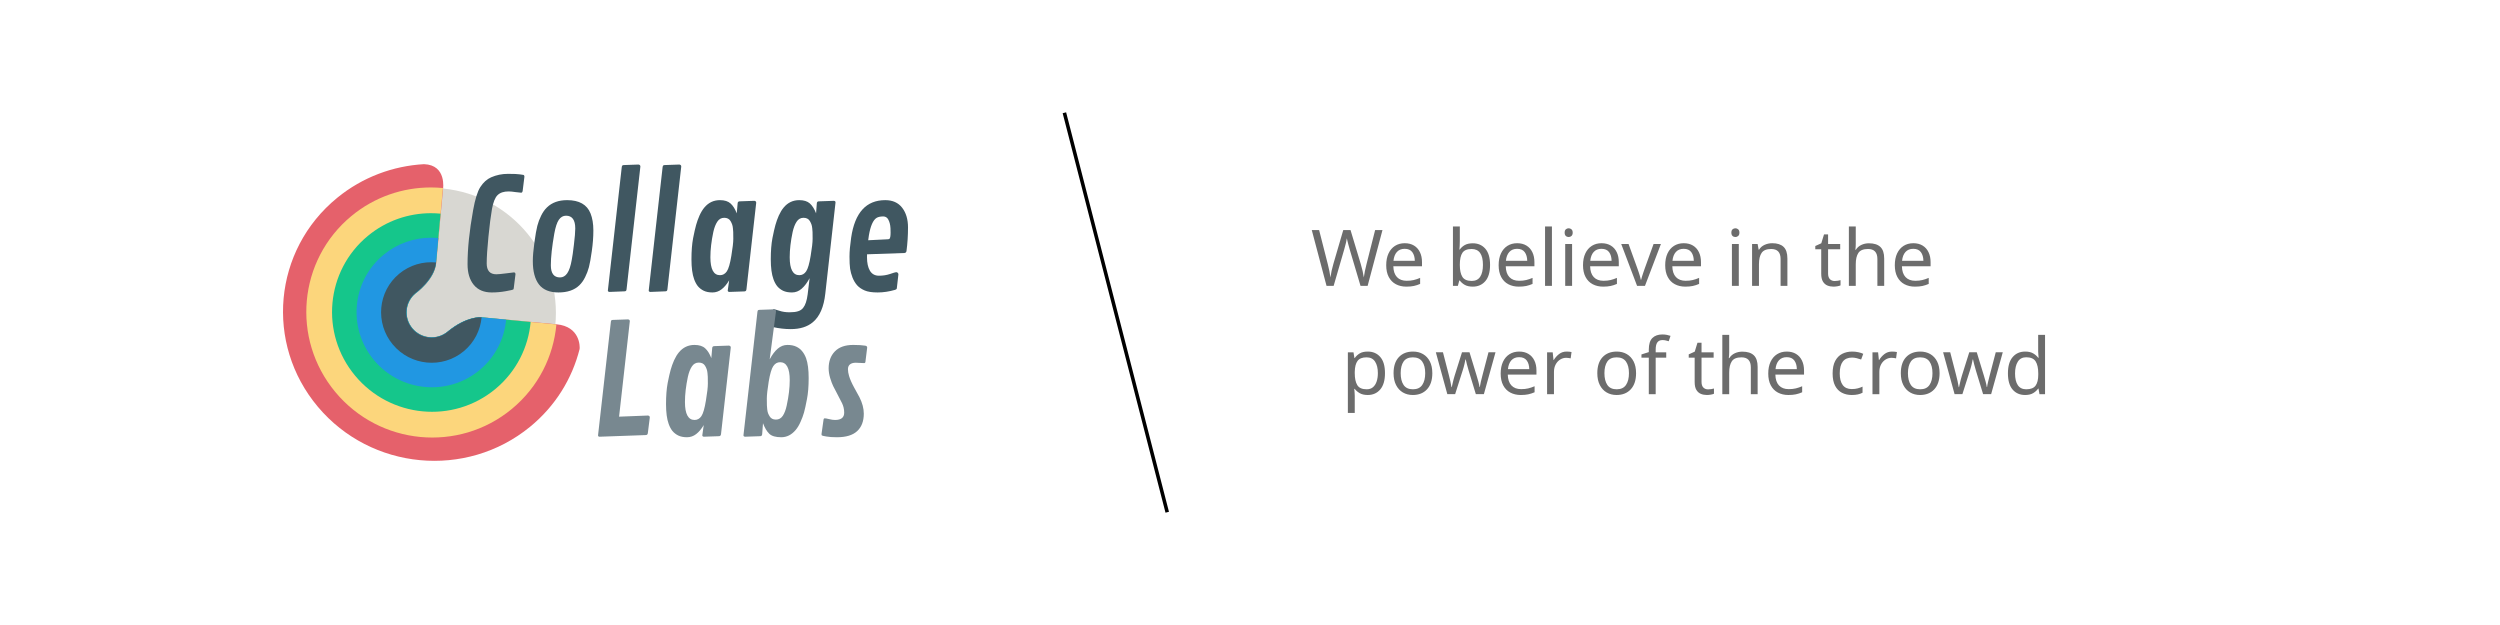
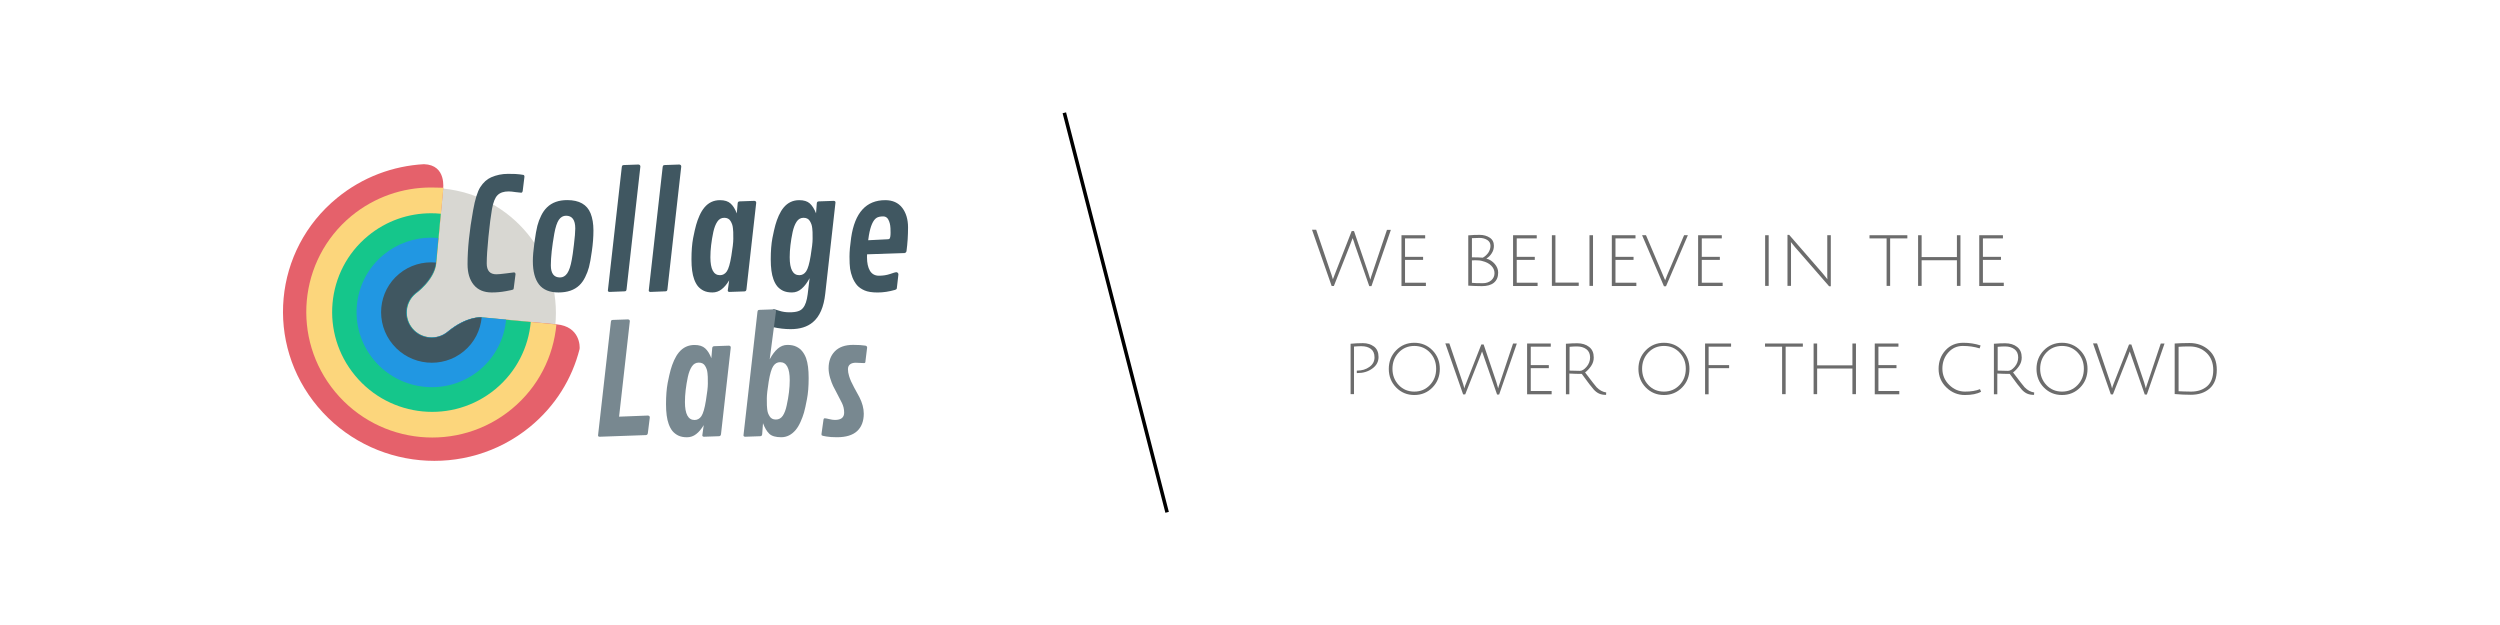
- <svg xmlns="http://www.w3.org/2000/svg" width="2048" height="512" id="svg2" version="1.1">
-   <defs id="defs4" />
-   <g transform="translate(0,-610.5197)" id="layer1" />
-   <g transform="matrix(1.1,0,0,0.44444,101.4198,239.352)" id="g2036">
-     <g transform="matrix(1.0526,0,0,1.2857,-1.347413,-14.32427)" style="opacity:0.4" id="g3712" />
+ <svg xmlns="http://www.w3.org/2000/svg" version="1.1" id="svg2" x="0px" y="0px" viewBox="0 0 2048 512" style="enable-background:new 0 0 2048 512;" xml:space="preserve">
+   <style type="text/css">
+ 	.st0{opacity:0.4;}
+ 	.st1{fill:#D8D7D2;}
+ 	.st2{fill:#E5616B;}
+ 	.st3{fill:#FCD67C;}
+ 	.st4{fill:#15C68B;}
+ 	.st5{fill:#2197E2;}
+ 	.st6{fill:#405761;}
+ 	.st7{fill:#788890;}
+ 	.st8{fill:none;stroke:#000000;stroke-width:2.929;}
+ 	.st9{enable-background:new    ;}
+ 	.st10{fill:#6C6C6C;}
+ </style>
+   <g id="layer1" transform="translate(0,-610.5197)">
+ </g>
+   <g id="g2036" transform="matrix(1.1,0,0,0.44444,101.4198,239.352)">
+     <g id="g3712" transform="matrix(1.0526,0,0,1.2857,-1.347413,-14.32427)" class="st0">
+ 	</g>
  </g>
-   <g id="g3541" transform="translate(103.9798,212.5669)" />
-   <g id="g3536" transform="translate(103.9798,212.5669)" />
-   <g transform="translate(-645.8873,-411.6996)" id="g4076">
-     <g id="g4038" transform="translate(-988.4454,730.0101)" />
+   <g id="g3541" transform="translate(103.9798,212.5669)">
+ </g>
+   <g id="g3536" transform="translate(103.9798,212.5669)">
+ </g>
+   <g id="g4076" transform="translate(-645.8873,-411.6996)">
+     <g id="g4038" transform="translate(-988.4454,730.0101)">
+ 	</g>
  </g>
-   <g aria-label="L" style="font-style:normal;font-variant:normal;font-weight:normal;font-stretch:normal;font-size:400px;line-height:1.25;font-family:Devonshire;-inkscape-font-specification:'Devonshire, Normal';font-variant-ligatures:normal;font-variant-caps:normal;font-variant-numeric:normal;font-feature-settings:normal;text-align:start;letter-spacing:0px;word-spacing:0px;writing-mode:lr-tb;text-anchor:start;fill:#2f4047;fill-opacity:1;stroke:none" id="text3839" transform="matrix(1.35669,-0.00504995,0.00550305,1.244987,1041.185,-229.0068)" />
-   <text xml:space="preserve" style="font-style:normal;font-weight:normal;font-size:40px;line-height:1.25;font-family:sans-serif;letter-spacing:0px;word-spacing:0px;fill:#000000;fill-opacity:1;stroke:none" x="-291.025" y="-827.339" id="text3843">
-     <tspan id="tspan3841" x="-291.025" y="-791.948" />
-   </text>
-   <rect style="fill:#d8d7d2;fill-opacity:1;stroke:none;stroke-width:1.766" id="rect4154" width="204.873" height="204.873" x="250.522" y="153.965" ry="102.437" />
-   <path style="fill:#e5616b;fill-opacity:1;fill-rule:nonzero;stroke:none;stroke-width:0.692" d="m 347.337,134.482 c -25.236,1.439 -50.214,10.499 -71.126,27.586 -52.319,42.75 -59.381,119.41 -15.772,171.224 43.609,51.814 121.376,59.162 173.695,16.413 20.923,-17.096 34.586,-39.623 40.688,-63.808 0.254,-1.813 0.509,-18.397 -18.848,-20.226 -22.294,-2.106 -39.508,-3.733 -61.41,-5.802 0,0 -11.91,-1.2 -27.781,11.768 -8.721,7.126 -21.68,5.901 -28.949,-2.735 -7.269,-8.637 -6.092,-21.412 2.629,-28.538 0,0 15.618,-11.05 16.878,-24.722 1.871,-20.305 3.865,-41.976 5.576,-60.536 0,0 3.29,-19.97 -15.579,-20.623 z" id="path4871" />
-   <path style="fill:#fcd67c;fill-opacity:1;fill-rule:nonzero;stroke:none;stroke-width:0.695" d="m 353.014,153.563 c -23.005,-0.003 -46.111,7.674 -65.162,23.425 -43.546,36.003 -49.423,100.564 -13.127,144.202 36.296,43.637 101.022,49.826 144.568,13.823 21.773,-18.001 34.128,-43.143 36.505,-69.239 l -20.445,-1.955 -20.445,-1.954 -20.444,-1.955 c 0,0 -11.895,-1.213 -27.746,11.893 -8.71,7.202 -21.654,5.964 -28.914,-2.764 -7.26,-8.728 -6.085,-21.639 2.626,-28.841 0,0 15.599,-11.168 16.857,-24.985 l 1.401,-15.386 c 0.148,-1.622 0.3,-3.298 0.455,-5.005 0.456,-5.017 0.939,-10.317 1.4,-15.378 l 0.457,-5.016 1.163,-12.775 c 0.212,-2.33 0.385,-4.233 0.506,-5.556 l 0.188,-2.062 c -3.27,-0.312 -6.554,-0.47 -9.841,-0.47 z" id="path3061-5-2" />
-   <path style="fill:#15c68b;fill-opacity:1;fill-rule:nonzero;stroke:none;stroke-width:0.69" d="m 353.085,174.653 c -18.269,-0.003 -36.617,6.093 -51.746,18.602 -34.58,28.59 -39.248,79.861 -10.425,114.514 28.823,34.652 80.224,39.567 114.804,10.977 17.291,-14.296 27.104,-34.26 28.989,-54.984 l -20.295,-1.94 -20.293,-1.94 c 0,0 -11.808,-1.204 -27.543,11.806 -8.646,7.149 -21.495,5.92 -28.701,-2.744 -7.207,-8.664 -6.04,-21.48 2.606,-28.629 0,0 15.484,-11.086 16.733,-24.801 l 1.39,-15.273 c 0.147,-1.61 0.298,-3.274 0.453,-4.968 0.452,-4.98 0.932,-10.24 1.389,-15.264 l 0.454,-4.979 c -2.597,-0.248 -5.206,-0.373 -7.815,-0.374 z" id="path3063-5-9" />
-   <path style="fill:#2197e2;fill-opacity:1;fill-rule:nonzero;stroke:none;stroke-width:0.693" d="m 353.153,194.739 c -13.758,-0.003 -27.576,4.588 -38.97,14.008 -26.042,21.531 -29.557,60.143 -7.851,86.239 21.706,26.097 60.416,29.797 86.458,8.266 13.021,-10.766 20.411,-25.8 21.831,-41.407 l -20.376,-1.948 c 0,0 -11.857,-1.209 -27.657,11.854 -8.682,7.178 -21.583,5.945 -28.819,-2.755 -7.236,-8.7 -6.065,-21.568 2.617,-28.746 0,0 15.549,-11.132 16.803,-24.904 l 1.396,-15.336 c 0.147,-1.617 0.299,-3.287 0.454,-4.989 -1.956,-0.187 -3.92,-0.281 -5.886,-0.282 z" id="path3065-2-4" />
-   <path id="path3067-3" style="fill:#405761;fill-opacity:1;fill-rule:nonzero;stroke:none;stroke-width:0.699" d="m 321.752,282.204 c 14.59,17.541 40.606,20.028 58.11,5.556 8.751,-7.235 13.72,-17.342 14.674,-27.831 0,0 -11.954,-1.219 -27.883,11.951 -8.753,7.237 -21.759,5.993 -29.055,-2.778 -7.296,-8.771 -6.115,-21.745 2.638,-28.981 0,0 15.675,-11.222 16.939,-25.107 -10.515,-1.006 -21.396,1.992 -30.148,9.228 -17.504,14.472 -19.866,40.422 -5.277,57.963" />
-   <g aria-label="Collage" style="font-style:normal;font-weight:normal;font-size:40px;line-height:1.25;font-family:sans-serif;letter-spacing:0px;word-spacing:0px;fill:#405761;fill-opacity:1;stroke:none" id="text829" transform="matrix(0.2700398,0,0,0.2700398,211.3219,117.7396)">
-     <path d="m 775.947,438.432 q -0.456,2.734 -1.595,3.874 -1.139,1.139 -22.331,5.013 -21.191,3.874 -42.839,3.874 -35.547,0 -54.46,-23.014 -18.913,-23.014 -18.913,-62.663 0,-70.41 16.862,-163.607 8.887,-50.13 21.875,-70.41 13.672,-21.191 32.812,-29.622 23.926,-10.482 51.042,-10.482 27.344,0 36.458,1.595 9.342,1.367 10.482,1.595 2.962,0.911 2.962,5.697 l -5.241,42.383 q -0.911,5.924 -4.557,5.924 -3.646,0 -16.862,-1.823 -13.216,-2.051 -21.419,-2.051 -21.875,0 -33.268,11.165 -11.393,10.938 -17.09,42.383 -5.469,31.217 -10.71,84.082 -5.241,52.637 -5.241,80.664 0,33.04 29.167,33.04 8.431,0 29.395,-2.734 20.964,-2.962 23.926,-2.962 4.785,0 4.785,5.697 z" style="font-style:normal;font-variant:normal;font-weight:normal;font-stretch:normal;font-size:466.667px;font-family:'Contrail One';-inkscape-font-specification:'Contrail One, Normal';font-variant-ligatures:normal;font-variant-caps:normal;font-variant-numeric:normal;font-feature-settings:normal;text-align:start;letter-spacing:0px;writing-mode:lr-tb;text-anchor:start;fill:#405761;fill-opacity:1" id="path842" />
-     <path d="m 911.754,451.192 q -40.332,0 -59.245,-24.154 -18.685,-24.382 -18.685,-70.866 0,-21.647 4.785,-56.51 4.785,-34.863 8.887,-50.586 4.102,-15.951 11.621,-30.99 7.52,-15.267 17.773,-25.065 22.559,-21.875 61.068,-21.875 54.688,0 70.866,40.104 8.659,21.419 8.659,51.953 0,30.306 -4.785,62.891 -4.557,32.585 -8.659,48.307 -4.102,15.495 -11.621,30.534 -7.292,14.811 -17.546,24.609 -22.559,21.647 -63.118,21.647 z m 40.332,-99.805 q 2.507,-12.077 6.38,-45.117 4.102,-33.268 4.102,-49.219 0,-38.737 -28.027,-38.737 -13.216,0 -21.875,12.533 -8.431,12.533 -13.672,41.699 -10.482,59.245 -10.482,96.159 0,36.914 27.799,36.914 13.216,0 21.875,-12.533 8.887,-12.76 13.9,-41.699 z" style="font-style:normal;font-variant:normal;font-weight:normal;font-stretch:normal;font-size:466.667px;font-family:'Contrail One';-inkscape-font-specification:'Contrail One, Normal';font-variant-ligatures:normal;font-variant-caps:normal;font-variant-numeric:normal;font-feature-settings:normal;text-align:start;letter-spacing:0px;writing-mode:lr-tb;text-anchor:start;fill:#405761;fill-opacity:1" id="path844" />
-     <path d="m 1160.127,69.291 -41.927,372.331 q -0.456,3.19 -1.595,4.557 -1.139,1.367 -4.329,1.595 l -45.801,1.823 q -5.013,-0.456 -5.013,-4.329 l 42.155,-374.381 q 0.456,-3.19 1.595,-4.557 1.139,-1.367 4.329,-1.595 l 44.661,-1.595 q 5.924,0.684 5.924,6.152 z" style="font-style:normal;font-variant:normal;font-weight:normal;font-stretch:normal;font-size:466.667px;font-family:'Contrail One';-inkscape-font-specification:'Contrail One, Normal';font-variant-ligatures:normal;font-variant-caps:normal;font-variant-numeric:normal;font-feature-settings:normal;text-align:start;letter-spacing:0px;writing-mode:lr-tb;text-anchor:start;fill:#405761;fill-opacity:1" id="path846" />
-     <path d="M 1284.085,69.291 1242.158,441.622 q -0.456,3.19 -1.595,4.557 -1.139,1.367 -4.329,1.595 l -45.801,1.823 q -5.013,-0.456 -5.013,-4.329 l 42.155,-374.381 q 0.456,-3.19 1.595,-4.557 1.139,-1.367 4.329,-1.595 l 44.661,-1.595 q 5.925,0.684 5.925,6.152 z" style="font-style:normal;font-variant:normal;font-weight:normal;font-stretch:normal;font-size:466.667px;font-family:'Contrail One';-inkscape-font-specification:'Contrail One, Normal';font-variant-ligatures:normal;font-variant-caps:normal;font-variant-numeric:normal;font-feature-settings:normal;text-align:start;letter-spacing:0px;writing-mode:lr-tb;text-anchor:start;fill:#405761;fill-opacity:1" id="path848" />
-     <path d="m 1511.494,179.122 -29.622,262.728 q -0.684,5.924 -5.925,6.152 l -46.029,1.595 q -4.785,-0.456 -4.785,-4.329 l 4.329,-30.99 q -10.482,17.773 -23.014,27.344 -12.305,9.57 -27.799,9.57 -15.495,0 -26.432,-5.241 -10.938,-5.469 -18.001,-14.128 -6.836,-8.887 -11.165,-21.191 -7.975,-21.875 -7.975,-59.701 0,-38.053 5.013,-64.486 5.241,-26.432 9.115,-40.104 3.874,-13.9 10.254,-28.483 6.608,-14.583 14.811,-24.382 18.685,-22.331 47.168,-22.331 21.191,0 32.357,10.254 11.165,10.026 18.685,29.85 l 2.734,-30.99 q 0.456,-5.013 5.697,-5.469 l 44.661,-1.595 q 5.925,0.456 5.925,5.924 z m -138.997,165.202 q 0,54.46 29.167,54.46 12.76,0 20.736,-11.621 7.975,-11.849 13.672,-47.168 5.925,-35.319 5.925,-51.497 0,-16.178 -0.228,-20.508 -0.228,-4.329 -0.911,-11.393 -0.684,-7.292 -2.506,-12.077 -1.823,-5.013 -4.785,-10.026 -5.925,-9.798 -19.141,-9.798 -13.216,0 -20.963,11.849 -7.747,11.621 -12.077,31.217 -8.887,41.927 -8.887,76.562 z" style="font-style:normal;font-variant:normal;font-weight:normal;font-stretch:normal;font-size:466.667px;font-family:'Contrail One';-inkscape-font-specification:'Contrail One, Normal';font-variant-ligatures:normal;font-variant-caps:normal;font-variant-numeric:normal;font-feature-settings:normal;text-align:start;letter-spacing:0px;writing-mode:lr-tb;text-anchor:start;fill:#405761;fill-opacity:1" id="path850" />
-     <path d="m 1667.581,456.889 5.925,-48.991 q -11.393,20.964 -24.381,32.129 -12.761,11.165 -29.167,11.165 -16.178,0 -27.116,-5.241 -10.938,-5.469 -18.001,-14.128 -6.836,-8.887 -11.165,-21.191 -7.975,-21.875 -7.975,-59.701 0,-38.053 5.013,-64.486 5.241,-26.432 9.115,-40.104 3.874,-13.9 10.254,-28.483 6.608,-14.583 14.811,-24.382 18.685,-22.331 47.168,-22.331 20.963,0 32.129,10.026 11.165,10.026 18.913,29.85 l 2.279,-30.534 q 0.456,-5.469 5.925,-5.697 l 46.029,-1.595 q 4.785,0.684 4.785,4.785 l -30.99,276.4 q -6.608,61.296 -38.053,87.272 -24.837,20.736 -66.764,20.736 -26.66,0 -54.004,-6.152 -3.874,-0.684 -5.241,-2.051 -1.367,-1.139 -1.367,-4.557 l 4.557,-41.243 q 0.684,-6.152 5.013,-6.152 2.962,0 16.634,4.557 13.672,4.557 30.534,4.557 16.862,0 26.204,-3.19 9.57,-2.962 15.267,-10.254 10.026,-12.305 13.672,-41.016 z m -54.46,-112.565 q 0,54.46 29.167,54.46 12.76,0 20.736,-11.621 7.975,-11.849 13.672,-47.168 5.925,-35.319 5.925,-51.497 0,-16.178 -0.228,-20.508 -0.228,-4.329 -0.911,-11.393 -0.684,-7.292 -2.506,-12.077 -1.823,-5.013 -4.785,-10.026 -5.925,-9.798 -19.141,-9.798 -13.216,0 -20.963,11.849 -7.747,11.621 -12.077,31.217 -8.887,41.927 -8.887,76.562 z" style="font-style:normal;font-variant:normal;font-weight:normal;font-stretch:normal;font-size:466.667px;font-family:'Contrail One';-inkscape-font-specification:'Contrail One, Normal';font-variant-ligatures:normal;font-variant-caps:normal;font-variant-numeric:normal;font-feature-settings:normal;text-align:start;letter-spacing:0px;writing-mode:lr-tb;text-anchor:start;fill:#405761;fill-opacity:1" id="path852" />
-     <path d="m 1803.616,406.075 q -5.241,-13.672 -7.292,-26.888 -1.823,-13.444 -1.823,-36.686 0,-23.242 5.013,-57.422 16.634,-113.932 103.451,-113.932 33.496,0 51.27,23.014 17.773,23.014 17.773,59.701 0,36.686 -4.557,71.322 -0.684,6.152 -7.064,6.38 l -112.565,3.874 q -0.228,3.418 -0.228,9.115 0,25.749 8.887,40.788 9.115,15.039 27.344,15.039 18.229,0 33.724,-5.241 15.723,-5.469 18.457,-5.469 2.734,0 4.785,1.823 2.051,1.823 2.051,5.013 l -4.557,40.104 q -0.228,3.418 -1.367,4.557 -0.911,0.911 -3.874,2.051 -27.572,7.975 -53.092,7.975 -25.521,0 -39.648,-6.152 -14.128,-6.152 -22.786,-15.723 -8.431,-9.798 -13.9,-23.242 z m 49.675,-127.832 -2.051,14.583 59.473,-2.962 q 3.874,-0.228 5.013,-1.367 3.418,-3.418 3.418,-18.685 0,-15.495 -1.139,-21.647 -0.911,-6.38 -3.418,-12.988 -5.241,-14.583 -18.001,-14.583 -12.533,0 -19.824,4.329 -16.178,10.026 -23.47,53.32 z" style="font-style:normal;font-variant:normal;font-weight:normal;font-stretch:normal;font-size:466.667px;font-family:'Contrail One';-inkscape-font-specification:'Contrail One, Normal';font-variant-ligatures:normal;font-variant-caps:normal;font-variant-numeric:normal;font-feature-settings:normal;text-align:start;letter-spacing:0px;writing-mode:lr-tb;text-anchor:start;fill:#405761;fill-opacity:1" id="path854" />
+   <g id="text3839" transform="matrix(1.35669,-0.00504995,0.00550305,1.244987,1041.185,-229.0068)">
+ </g>
+   <path id="rect4154" class="st1" d="M353,154L353,154c56.6,0,102.4,45.9,102.4,102.4v0c0,56.6-45.9,102.4-102.4,102.4l0,0  c-56.6,0-102.4-45.9-102.4-102.4v0C250.5,199.8,296.4,154,353,154z" />
+   <path id="path4871" class="st2" d="M347.3,134.5  c-25.2,1.4-50.2,10.5-71.1,27.6c-52.3,42.7-59.4,119.4-15.8,171.2s121.4,59.2,173.7,16.4c20.9-17.1,34.6-39.6,40.7-63.8  c0.3-1.8,0.5-18.4-18.8-20.2c-22.3-2.1-39.5-3.7-61.4-5.8c0,0-11.9-1.2-27.8,11.8c-8.7,7.1-21.7,5.9-28.9-2.7  c-7.3-8.6-6.1-21.4,2.6-28.5c0,0,15.6-11.1,16.9-24.7c1.9-20.3,3.9-42,5.6-60.5C362.9,155.1,366.2,135.1,347.3,134.5L347.3,134.5z" />
+   <path id="path3061-5-2" class="st3" d="M353,153.6c-23,0-46.1,7.7-65.2,23.4  c-43.5,36-49.4,100.6-13.1,144.2s101,49.8,144.6,13.8c21.8-18,34.1-43.1,36.5-69.2l-20.4-2l-20.4-2l-20.4-2c0,0-11.9-1.2-27.7,11.9  c-8.7,7.2-21.7,6-28.9-2.8c-7.3-8.7-6.1-21.6,2.6-28.8c0,0,15.6-11.2,16.9-25l1.4-15.4c0.1-1.6,0.3-3.3,0.5-5  c0.5-5,0.9-10.3,1.4-15.4l0.5-5l1.2-12.8c0.2-2.3,0.4-4.2,0.5-5.6l0.2-2.1C359.6,153.7,356.3,153.6,353,153.6L353,153.6z" />
+   <path id="path3063-5-9" class="st4" d="M353.1,174.7c-18.3,0-36.6,6.1-51.7,18.6  c-34.6,28.6-39.2,79.9-10.4,114.5c28.8,34.7,80.2,39.6,114.8,11c17.3-14.3,27.1-34.3,29-55l-20.3-1.9l-20.3-1.9  c0,0-11.8-1.2-27.5,11.8c-8.6,7.1-21.5,5.9-28.7-2.7c-7.2-8.7-6-21.5,2.6-28.6c0,0,15.5-11.1,16.7-24.8l1.4-15.3  c0.1-1.6,0.3-3.3,0.5-5c0.5-5,0.9-10.2,1.4-15.3l0.5-5C358.3,174.8,355.7,174.7,353.1,174.7L353.1,174.7z" />
+   <path id="path3065-2-4" class="st5" d="M353.2,194.7c-13.8,0-27.6,4.6-39,14  c-26,21.5-29.6,60.1-7.9,86.2s60.4,29.8,86.5,8.3c13-10.8,20.4-25.8,21.8-41.4l-20.4-1.9c0,0-11.9-1.2-27.7,11.9  c-8.7,7.2-21.6,5.9-28.8-2.8s-6.1-21.6,2.6-28.7c0,0,15.5-11.1,16.8-24.9l1.4-15.3c0.1-1.6,0.3-3.3,0.5-5  C357.1,194.8,355.1,194.7,353.2,194.7z" />
+   <path id="path3067-3" class="st6" d="M321.8,282.2c14.6,17.5,40.6,20,58.1,5.6  c8.8-7.2,13.7-17.3,14.7-27.8c0,0-12-1.2-27.9,12c-8.8,7.2-21.8,6-29.1-2.8s-6.1-21.7,2.6-29c0,0,15.7-11.2,16.9-25.1  c-10.5-1-21.4,2-30.1,9.2C309.5,238.7,307.2,264.7,321.8,282.2" />
+   <g id="text829" transform="matrix(0.2700398,0,0,0.2700398,211.3219,117.7396)">
+     <path id="path842" class="st6" d="M775.9,438.4c-0.3,1.8-0.8,3.1-1.6,3.9   c-0.8,0.8-8.2,2.4-22.3,5c-14.1,2.6-28.4,3.9-42.8,3.9c-23.7,0-41.9-7.7-54.5-23s-18.9-36.2-18.9-62.7c0-46.9,5.6-101.5,16.9-163.6   c5.9-33.4,13.2-56.9,21.9-70.4c9.1-14.1,20.1-24,32.8-29.6c16-7,33-10.5,51-10.5c18.2,0,30.4,0.5,36.5,1.6   c6.2,0.9,9.7,1.4,10.5,1.6c2,0.6,3,2.5,3,5.7l-5.2,42.4c-0.6,3.9-2.1,5.9-4.6,5.9s-8.1-0.6-16.9-1.8c-8.8-1.4-16-2.1-21.4-2.1   c-14.6,0-25.7,3.7-33.3,11.2c-7.6,7.3-13.3,21.4-17.1,42.4c-3.6,20.8-7.2,48.8-10.7,84.1c-3.5,35.1-5.2,62-5.2,80.7   c0,22,9.7,33,29.2,33c5.6,0,15.4-0.9,29.4-2.7c14-2,22-3,23.9-3c3.2,0,4.8,1.9,4.8,5.7L775.9,438.4z" />
+     <path id="path844" class="st6" d="M911.8,451.2c-26.9,0-46.6-8.1-59.2-24.2   c-12.5-16.3-18.7-39.9-18.7-70.9c0-14.4,1.6-33.3,4.8-56.5c3.2-23.2,6.2-40.1,8.9-50.6c2.7-10.6,6.6-21,11.6-31   c5-10.2,10.9-18.5,17.8-25.1c15-14.6,35.4-21.9,61.1-21.9c36.5,0,60.1,13.4,70.9,40.1c5.8,14.3,8.7,31.6,8.7,52   c0,20.2-1.6,41.2-4.8,62.9c-3,21.7-5.9,37.8-8.7,48.3c-2.7,10.3-6.6,20.5-11.6,30.5c-4.9,9.9-10.7,18.1-17.5,24.6   C959.8,444,938.8,451.2,911.8,451.2z M952.1,351.4c1.7-8.1,3.8-23.1,6.4-45.1c2.7-22.2,4.1-38.6,4.1-49.2c0-25.8-9.3-38.7-28-38.7   c-8.8,0-16.1,4.2-21.9,12.5c-5.6,8.4-10.2,22.3-13.7,41.7c-7,39.5-10.5,71.5-10.5,96.2c0,24.6,9.3,36.9,27.8,36.9   c8.8,0,16.1-4.2,21.9-12.5C944.1,384.6,948.7,370.7,952.1,351.4z" />
+     <path id="path846" class="st6" d="M1160.1,69.3l-41.9,372.3c-0.3,2.1-0.8,3.6-1.6,4.6   s-2.2,1.4-4.3,1.6l-45.8,1.8c-3.3-0.3-5-1.7-5-4.3l42.2-374.4c0.3-2.1,0.8-3.6,1.6-4.6c0.8-0.9,2.2-1.4,4.3-1.6l44.7-1.6   C1158.2,63.6,1160.1,65.6,1160.1,69.3L1160.1,69.3z" />
+     <path id="path848" class="st6" d="M1284.1,69.3l-41.9,372.3c-0.3,2.1-0.8,3.6-1.6,4.6   s-2.2,1.4-4.3,1.6l-45.8,1.8c-3.3-0.3-5-1.7-5-4.3l42.2-374.4c0.3-2.1,0.8-3.6,1.6-4.6c0.8-0.9,2.2-1.4,4.3-1.6l44.7-1.6   C1282.1,63.6,1284.1,65.6,1284.1,69.3L1284.1,69.3z" />
+     <path id="path850" class="st6" d="M1511.5,179.1l-29.6,262.7c-0.5,3.9-2.4,6-5.9,6.2l-46,1.6   c-3.2-0.3-4.8-1.7-4.8-4.3l4.3-31c-7,11.8-14.7,21-23,27.3c-8.2,6.4-17.5,9.6-27.8,9.6s-19.1-1.7-26.4-5.2   c-7.3-3.6-13.3-8.4-18-14.1c-4.6-5.9-8.3-13-11.2-21.2c-5.3-14.6-8-34.5-8-59.7c0-25.4,1.7-46.9,5-64.5c3.5-17.6,6.5-31,9.1-40.1   c2.6-9.3,6-18.8,10.3-28.5c4.4-9.7,9.3-17.8,14.8-24.4c12.5-14.9,28.2-22.3,47.2-22.3c14.1,0,24.9,3.4,32.4,10.3   c7.4,6.7,13.7,16.6,18.7,29.9l2.7-31c0.3-3.3,2.2-5.2,5.7-5.5l44.7-1.6C1509.5,173.5,1511.5,175.5,1511.5,179.1L1511.5,179.1z    M1372.5,344.3c0,36.3,9.7,54.5,29.2,54.5c8.5,0,15.4-3.9,20.7-11.6c5.3-7.9,9.9-23.6,13.7-47.2c3.9-23.5,5.9-40.7,5.9-51.5   c0-10.8-0.1-17.6-0.2-20.5c-0.2-2.9-0.5-6.7-0.9-11.4c-0.5-4.9-1.3-8.9-2.5-12.1c-1.2-3.3-2.8-6.7-4.8-10   c-3.9-6.5-10.3-9.8-19.1-9.8c-8.8,0-15.8,3.9-21,11.8c-5.2,7.7-9.2,18.2-12.1,31.2C1375.5,295.7,1372.5,321.2,1372.5,344.3z" />
+     <path id="path852" class="st6" d="M1667.6,456.9l5.9-49c-7.6,14-15.7,24.7-24.4,32.1   c-8.5,7.4-18.2,11.2-29.2,11.2c-10.8,0-19.8-1.7-27.1-5.2c-7.3-3.6-13.3-8.4-18-14.1c-4.6-5.9-8.3-13-11.2-21.2   c-5.3-14.6-8-34.5-8-59.7c0-25.4,1.7-46.9,5-64.5c3.5-17.6,6.5-31,9.1-40.1c2.6-9.3,6-18.8,10.3-28.5c4.4-9.7,9.3-17.8,14.8-24.4   c12.5-14.9,28.2-22.3,47.2-22.3c14,0,24.7,3.3,32.1,10s13.7,16.6,18.9,29.9l2.3-30.5c0.3-3.6,2.3-5.5,5.9-5.7l46-1.6   c3.2,0.5,4.8,2.1,4.8,4.8l-31,276.4c-4.4,40.9-17.1,70-38.1,87.3c-16.6,13.8-38.8,20.7-66.8,20.7c-17.8,0-35.8-2.1-54-6.2   c-2.6-0.5-4.3-1.1-5.2-2.1c-0.9-0.8-1.4-2.3-1.4-4.6l4.6-41.2c0.5-4.1,2.1-6.2,5-6.2c2,0,7.5,1.5,16.6,4.6c9.1,3,19.3,4.6,30.5,4.6   c11.2,0,20-1.1,26.2-3.2c6.4-2,11.5-5.4,15.3-10.3C1660.6,489.7,1665.1,476,1667.6,456.9L1667.6,456.9z M1613.1,344.3   c0,36.3,9.7,54.5,29.2,54.5c8.5,0,15.4-3.9,20.7-11.6c5.3-7.9,9.9-23.6,13.7-47.2c3.9-23.5,5.9-40.7,5.9-51.5   c0-10.8-0.1-17.6-0.2-20.5c-0.2-2.9-0.5-6.7-0.9-11.4c-0.5-4.9-1.3-8.9-2.5-12.1c-1.2-3.3-2.8-6.7-4.8-10   c-3.9-6.5-10.3-9.8-19.1-9.8c-8.8,0-15.8,3.9-21,11.8c-5.2,7.7-9.2,18.2-12.1,31.2C1616.1,295.7,1613.1,321.2,1613.1,344.3z" />
+     <path id="path854" class="st6" d="M1803.6,406.1c-3.5-9.1-5.9-18.1-7.3-26.9   c-1.2-9-1.8-21.2-1.8-36.7c0-15.5,1.7-34.6,5-57.4c11.1-76,45.6-113.9,103.5-113.9c22.3,0,39.4,7.7,51.3,23   c11.8,15.3,17.8,35.2,17.8,59.7s-1.5,48.2-4.6,71.3c-0.5,4.1-2.8,6.2-7.1,6.4l-112.6,3.9c-0.2,2.3-0.2,5.3-0.2,9.1   c0,17.2,3,30.8,8.9,40.8c6.1,10,15.2,15,27.3,15c12.2,0,23.4-1.7,33.7-5.2c10.5-3.6,16.6-5.5,18.5-5.5s3.4,0.6,4.8,1.8   s2.1,2.9,2.1,5l-4.6,40.1c-0.2,2.3-0.6,3.8-1.4,4.6c-0.6,0.6-1.9,1.3-3.9,2.1c-18.4,5.3-36.1,8-53.1,8c-17,0-30.2-2.1-39.6-6.2   c-9.4-4.1-17-9.3-22.8-15.7C1811.9,422.8,1807.3,415,1803.6,406.1L1803.6,406.1z M1853.3,278.2l-2.1,14.6l59.5-3   c2.6-0.2,4.3-0.6,5-1.4c2.3-2.3,3.4-8.5,3.4-18.7c0-10.3-0.4-17.5-1.1-21.6c-0.6-4.3-1.7-8.6-3.4-13c-3.5-9.7-9.5-14.6-18-14.6   c-8.4,0-15,1.4-19.8,4.3C1866,231.6,1858.2,249.4,1853.3,278.2L1853.3,278.2z" />
  </g>
-   <g aria-label="Labs" style="font-style:normal;font-weight:normal;font-size:40px;line-height:1.25;font-family:sans-serif;letter-spacing:0px;word-spacing:0px;fill:#788890;fill-opacity:1;stroke:none" id="text837" transform="matrix(0.2700398,0,0,0.2700398,211.3219,117.7396)">
-     <path d="m 1128.082,538.374 -32.585,289.616 87.272,-3.418 q 5.925,0.228 5.925,5.924 l -5.925,47.168 q -0.684,5.924 -5.924,6.152 l -140.365,5.013 q -4.785,0 -4.785,-4.329 l 38.965,-344.759 q 0.456,-2.734 1.367,-3.874 1.139,-1.139 4.33,-1.367 l 45.801,-1.595 q 5.924,0.228 5.924,5.469 z" style="font-style:normal;font-variant:normal;font-weight:normal;font-stretch:normal;font-size:466.667px;font-family:'Contrail One';-inkscape-font-specification:'Contrail One, Normal';font-variant-ligatures:normal;font-variant-caps:normal;font-variant-numeric:normal;font-feature-settings:normal;text-align:start;letter-spacing:0px;writing-mode:lr-tb;text-anchor:start;fill:#788890;fill-opacity:1" id="path857" />
-     <path d="M 1434.332,618.354 1404.71,881.082 q -0.684,5.924 -5.925,6.152 l -46.029,1.595 q -4.785,-0.456 -4.785,-4.329 l 4.33,-30.99 q -10.482,17.773 -23.014,27.344 -12.305,9.57 -27.799,9.57 -15.495,0 -26.432,-5.241 -10.938,-5.469 -18.001,-14.128 -6.836,-8.887 -11.165,-21.191 -7.975,-21.875 -7.975,-59.701 0,-38.053 5.013,-64.486 5.241,-26.432 9.115,-40.104 3.874,-13.9 10.254,-28.483 6.608,-14.583 14.811,-24.382 18.685,-22.331 47.168,-22.331 21.191,0 32.357,10.254 11.165,10.026 18.685,29.85 l 2.734,-30.99 q 0.456,-5.013 5.697,-5.469 l 44.661,-1.595 q 5.925,0.456 5.925,5.924 z M 1295.335,783.556 q 0,54.46 29.167,54.46 12.76,0 20.736,-11.621 7.975,-11.849 13.672,-47.168 5.925,-35.319 5.925,-51.497 0,-16.178 -0.228,-20.508 -0.228,-4.329 -0.911,-11.393 -0.684,-7.292 -2.506,-12.077 -1.823,-5.013 -4.785,-10.026 -5.924,-9.798 -19.141,-9.798 -13.216,0 -20.963,11.849 -7.747,11.621 -12.077,31.217 -8.887,41.927 -8.887,76.562 z" style="font-style:normal;font-variant:normal;font-weight:normal;font-stretch:normal;font-size:466.667px;font-family:'Contrail One';-inkscape-font-specification:'Contrail One, Normal';font-variant-ligatures:normal;font-variant-caps:normal;font-variant-numeric:normal;font-feature-settings:normal;text-align:start;letter-spacing:0px;writing-mode:lr-tb;text-anchor:start;fill:#788890;fill-opacity:1" id="path859" />
-     <path d="m 1571.507,508.524 -19.141,145.605 q 11.393,-21.191 24.381,-32.357 13.216,-11.393 29.395,-11.393 16.406,0 27.344,5.469 10.938,5.241 17.773,14.128 7.064,8.659 11.621,20.964 7.747,21.875 7.747,59.928 0,37.826 -5.241,64.258 -5.013,26.432 -8.887,40.332 -3.874,13.672 -10.482,28.255 -6.38,14.583 -14.583,24.382 -18.685,22.331 -43.978,22.331 -25.065,0 -36.23,-10.482 -11.165,-10.71 -19.141,-32.129 l -2.506,33.268 q -0.456,5.924 -5.697,6.152 l -46.029,1.595 q -5.013,-0.456 -5.013,-4.329 l 42.383,-374.382 q 0.456,-3.19 1.367,-4.557 1.139,-1.367 4.33,-1.595 l 44.661,-1.595 q 5.925,0.684 5.925,6.152 z m 41.699,208.724 q 0,-54.46 -29.167,-54.46 -12.761,0 -20.736,11.849 -7.975,11.621 -13.9,46.94 -5.697,35.319 -5.697,51.497 0,16.178 0.228,20.508 0.228,4.329 0.911,11.621 0.684,7.064 2.507,12.077 1.823,4.785 4.785,9.57 5.925,10.026 19.141,10.026 13.216,0 20.964,-11.621 7.747,-11.849 11.849,-31.445 9.115,-41.927 9.115,-76.562 z" style="font-style:normal;font-variant:normal;font-weight:normal;font-stretch:normal;font-size:466.667px;font-family:'Contrail One';-inkscape-font-specification:'Contrail One, Normal';font-variant-ligatures:normal;font-variant-caps:normal;font-variant-numeric:normal;font-feature-settings:normal;text-align:start;letter-spacing:0px;writing-mode:lr-tb;text-anchor:start;fill:#788890;fill-opacity:1" id="path861" />
-     <path d="m 1839.02,665.522 -25.749,-1.139 q -10.938,0 -17.318,5.013 -6.152,5.013 -6.152,14.583 0,9.342 3.418,20.736 4.557,15.267 15.723,35.547 11.393,20.28 15.723,28.711 13.216,26.204 13.216,49.902 0,34.408 -20.28,53.092 -20.052,18.457 -61.068,18.457 -20.28,0 -32.357,-2.279 -12.077,-2.051 -13.444,-3.19 -1.139,-1.367 -1.139,-4.102 l 5.924,-42.155 q 0.456,-5.697 3.874,-5.697 3.646,0 13.672,2.507 10.026,2.507 17.546,2.507 27.799,0 27.799,-22.103 0,-15.723 -6.836,-29.395 -6.608,-13.672 -14.583,-28.255 -7.747,-14.583 -12.077,-23.242 -4.33,-8.887 -9.115,-24.382 -4.557,-15.495 -4.557,-29.167 0,-31.901 18.913,-51.497 19.141,-19.596 55.599,-19.596 23.47,0 36.686,2.279 5.697,0.911 5.697,5.924 l -5.013,40.56 q 0,6.38 -4.102,6.38 z" style="font-style:normal;font-variant:normal;font-weight:normal;font-stretch:normal;font-size:466.667px;font-family:'Contrail One';-inkscape-font-specification:'Contrail One, Normal';font-variant-ligatures:normal;font-variant-caps:normal;font-variant-numeric:normal;font-feature-settings:normal;text-align:start;letter-spacing:0px;writing-mode:lr-tb;text-anchor:start;fill:#788890;fill-opacity:1" id="path863" />
+   <g id="text837" transform="matrix(0.2700398,0,0,0.2700398,211.3219,117.7396)">
+     <path id="path857" class="st7" d="M1128.1,538.4L1095.5,828l87.3-3.4c3.9,0.2,5.9,2.1,5.9,5.9   l-5.9,47.2c-0.5,3.9-2.4,6-5.9,6.2l-140.4,5c-3.2,0-4.8-1.4-4.8-4.3l39-344.8c0.3-1.8,0.8-3.1,1.4-3.9c0.8-0.8,2.2-1.2,4.3-1.4   l45.8-1.6C1126.1,533.1,1128.1,534.9,1128.1,538.4L1128.1,538.4z" />
+     <path id="path859" class="st7" d="M1434.3,618.4l-29.6,262.7c-0.5,3.9-2.4,6-5.9,6.2l-46,1.6   c-3.2-0.3-4.8-1.7-4.8-4.3l4.3-31c-7,11.8-14.7,21-23,27.3c-8.2,6.4-17.5,9.6-27.8,9.6c-10.3,0-19.1-1.7-26.4-5.2   c-7.3-3.6-13.3-8.4-18-14.1c-4.6-5.9-8.3-13-11.2-21.2c-5.3-14.6-8-34.5-8-59.7c0-25.4,1.7-46.9,5-64.5c3.5-17.6,6.5-31,9.1-40.1   c2.6-9.3,6-18.8,10.3-28.5c4.4-9.7,9.3-17.8,14.8-24.4c12.5-14.9,28.2-22.3,47.2-22.3c14.1,0,24.9,3.4,32.4,10.3   c7.4,6.7,13.7,16.6,18.7,29.9l2.7-31c0.3-3.3,2.2-5.2,5.7-5.5l44.7-1.6C1432.4,612.7,1434.3,614.7,1434.3,618.4L1434.3,618.4z    M1295.3,783.6c0,36.3,9.7,54.5,29.2,54.5c8.5,0,15.4-3.9,20.7-11.6c5.3-7.9,9.9-23.6,13.7-47.2c3.9-23.5,5.9-40.7,5.9-51.5   c0-10.8-0.1-17.6-0.2-20.5c-0.2-2.9-0.5-6.7-0.9-11.4c-0.5-4.9-1.3-8.9-2.5-12.1c-1.2-3.3-2.8-6.7-4.8-10   c-3.9-6.5-10.3-9.8-19.1-9.8c-8.8,0-15.8,3.9-21,11.8c-5.2,7.7-9.2,18.2-12.1,31.2C1298.3,734.9,1295.3,760.5,1295.3,783.6   L1295.3,783.6z" />
+     <path id="path861" class="st7" d="M1571.5,508.5l-19.1,145.6c7.6-14.1,15.7-24.9,24.4-32.4   c8.8-7.6,18.6-11.4,29.4-11.4c10.9,0,20.1,1.8,27.3,5.5c7.3,3.5,13.2,8.2,17.8,14.1c4.7,5.8,8.6,12.8,11.6,21   c5.2,14.6,7.7,34.6,7.7,59.9c0,25.2-1.7,46.6-5.2,64.3c-3.3,17.6-6.3,31.1-8.9,40.3c-2.6,9.1-6.1,18.5-10.5,28.3   c-4.3,9.7-9.1,17.8-14.6,24.4c-12.5,14.9-27.1,22.3-44,22.3c-16.7,0-28.8-3.5-36.2-10.5c-7.4-7.1-13.8-17.8-19.1-32.1l-2.5,33.3   c-0.3,3.9-2.2,6-5.7,6.2l-46,1.6c-3.3-0.3-5-1.7-5-4.3l42.4-374.4c0.3-2.1,0.8-3.6,1.4-4.6c0.8-0.9,2.2-1.4,4.3-1.6l44.7-1.6   C1569.5,502.8,1571.5,504.9,1571.5,508.5L1571.5,508.5z M1613.2,717.2c0-36.3-9.7-54.5-29.2-54.5c-8.5,0-15.4,3.9-20.7,11.8   c-5.3,7.7-10,23.4-13.9,46.9c-3.8,23.5-5.7,40.7-5.7,51.5c0,10.8,0.1,17.6,0.2,20.5c0.2,2.9,0.5,6.8,0.9,11.6   c0.5,4.7,1.3,8.7,2.5,12.1c1.2,3.2,2.8,6.4,4.8,9.6c3.9,6.7,10.3,10,19.1,10c8.8,0,15.8-3.9,21-11.6c5.2-7.9,9.1-18.4,11.8-31.4   C1610.2,765.9,1613.2,740.3,1613.2,717.2z" />
+     <path id="path863" class="st7" d="M1839,665.5l-25.7-1.1c-7.3,0-13.1,1.7-17.3,5   c-4.1,3.3-6.2,8.2-6.2,14.6c0,6.2,1.1,13.1,3.4,20.7c3,10.2,8.3,22,15.7,35.5c7.6,13.5,12.8,23.1,15.7,28.7   c8.8,17.5,13.2,34.1,13.2,49.9c0,22.9-6.8,40.6-20.3,53.1c-13.4,12.3-33.7,18.5-61.1,18.5c-13.5,0-24.3-0.8-32.4-2.3   c-8.1-1.4-12.5-2.4-13.4-3.2c-0.8-0.9-1.1-2.3-1.1-4.1l5.9-42.2c0.3-3.8,1.6-5.7,3.9-5.7c2.4,0,7,0.8,13.7,2.5s12.5,2.5,17.5,2.5   c18.5,0,27.8-7.4,27.8-22.1c0-10.5-2.3-20.3-6.8-29.4c-4.4-9.1-9.3-18.5-14.6-28.3c-5.2-9.7-9.2-17.5-12.1-23.2   c-2.9-5.9-5.9-14.1-9.1-24.4c-3-10.3-4.6-20.1-4.6-29.2c0-21.3,6.3-38.4,18.9-51.5c12.8-13.1,31.3-19.6,55.6-19.6   c15.6,0,27.9,0.8,36.7,2.3c3.8,0.6,5.7,2.6,5.7,5.9l-5,40.6C1843.1,663.4,1841.8,665.5,1839,665.5L1839,665.5z" />
  </g>
-   <path style="fill:none;fill-opacity:1;stroke:#000000;stroke-width:2.929;stroke-linecap:butt;stroke-linejoin:miter;stroke-miterlimit:4;stroke-dasharray:none;stroke-opacity:1" d="M 871.95,92.373 956.194,419.627" id="path4624" />
-   <g id="g4673" transform="translate(109.8427,-48.208)">
-     <text id="text4622" y="282.384" x="963.991" style="font-style:normal;font-weight:normal;font-size:40px;line-height:1.25;font-family:sans-serif;letter-spacing:0px;word-spacing:0px;fill:#6c6c6c;fill-opacity:1;stroke:none" xml:space="preserve">
-       <tspan style="font-style:normal;font-variant:normal;font-weight:normal;font-stretch:normal;font-size:64px;font-family:'Julius Sans One';-inkscape-font-specification:'Julius Sans One';fill:#6c6c6c;fill-opacity:1" y="282.384" x="963.991" id="tspan4620">We believe in the</tspan>
-     </text>
-     <text id="text4622-7" y="371.152" x="988.889" style="font-style:normal;font-weight:normal;font-size:40px;line-height:1.25;font-family:sans-serif;letter-spacing:0px;word-spacing:0px;fill:#6c6c6c;fill-opacity:1;stroke:none" xml:space="preserve">
-       <tspan style="font-style:normal;font-variant:normal;font-weight:normal;font-stretch:normal;font-size:64px;font-family:'Julius Sans One';-inkscape-font-specification:'Julius Sans One';fill:#6c6c6c;fill-opacity:1" y="371.152" x="988.889" id="tspan4620-6">power of the crowd</tspan>
-     </text>
+   <path id="path4624" class="st8" d="M871.9,92.4l84.2,327.3" />
+   <g class="st9">
+     <path class="st10" d="M1094.1,223.1l13.2-33.8h1.9l11.6,34c0.9,2.7,1.5,4.6,1.8,5.8c0.3-1.4,0.9-3.3,1.8-5.8l11.8-35h3.2   l-15.9,46.1h-1.8l-11.8-33.9c-0.2-0.6-0.4-1.1-0.5-1.7c-0.2-0.6-0.4-1-0.5-1.5c-0.1-0.4-0.3-0.8-0.4-1.1l-0.3-0.8   c0-0.2-0.1-0.3-0.1-0.4c-0.5,1.5-1.2,3.3-2,5.3l-13.4,34h-1.8l-16.1-46.1h3.4l11.7,34.4c0.6,1.5,1,2.9,1.4,4.2   c0.4,1.2,0.6,1.9,0.6,2C1092.2,228.1,1092.9,226.1,1094.1,223.1z" />
+     <path class="st10" d="M1148.1,234.2v-41.5h19.4v2.6H1151v15.1h14.8v2.5H1151v18.7h17.1v2.7H1148.1z" />
+     <path class="st10" d="M1202.9,192.8c3-0.3,6.1-0.4,9.3-0.4c3.2,0,5.9,0.8,8.2,2.3c2.3,1.5,3.4,3.8,3.4,6.7c0,2.2-0.6,4.3-1.8,6.1   c-1.2,1.9-2.6,3.3-4.4,4.3c2.8,0.8,5.1,2.3,6.9,4.4c1.8,2.1,2.8,4.5,2.8,7.1c0,3.7-1.2,6.4-3.5,8.3c-2.3,1.9-5.6,2.8-9.8,2.8   s-8-0.2-11.2-0.4V192.8z M1221,201.4c0-2.1-0.9-3.7-2.6-4.8c-1.8-1.1-3.8-1.7-6.3-1.7c-2.4,0-4.5,0.1-6.3,0.2v15.7   c3.7,0,6.7,0.1,8.9,0.3c1.7-0.9,3.1-2.2,4.4-3.9C1220.3,205.4,1221,203.5,1221,201.4z M1208.7,213.2l-2.9,0.1v18.4   c1.8,0.2,4.8,0.3,8.9,0.3c2.8,0,5.1-0.8,6.9-2.3c1.8-1.6,2.7-3.5,2.7-5.9s-0.9-4.4-2.7-6.2c-1.8-1.8-4.2-3-7.1-3.7   C1213,213.4,1211.1,213.2,1208.7,213.2z" />
+     <path class="st10" d="M1239.5,234.2v-41.5h19.4v2.6h-16.4v15.1h14.8v2.5h-14.8v18.7h17.1v2.7H1239.5z" />
+     <path class="st10" d="M1271.3,234.2v-41.5h2.9v38.8h19.1v2.7H1271.3z" />
+     <path class="st10" d="M1302.1,234.2v-41.5h2.9v41.5H1302.1z" />
+     <path class="st10" d="M1320.4,234.2v-41.5h19.4v2.6h-16.4v15.1h14.8v2.5h-14.8v18.7h17.1v2.7H1320.4z" />
+     <path class="st10" d="M1365.7,225.5l13.9-32.8h3.1l-17.9,41.8h-1.7l-17.9-41.8h3.2l15.7,36.9   C1364.3,228.9,1364.9,227.6,1365.7,225.5z" />
+     <path class="st10" d="M1391.1,234.2v-41.5h19.4v2.6h-16.4v15.1h14.8v2.5h-14.8v18.7h17.1v2.7H1391.1z" />
+     <path class="st10" d="M1446,234.2v-41.5h2.9v41.5H1446z" />
+     <path class="st10" d="M1464.3,234.2v-41.8h1.4l27.3,31.4c1,1.1,1.9,2.2,2.7,3.3s1.3,1.7,1.3,1.7c-0.1-1-0.1-3-0.1-6v-30.1h2.9v41.8   h-1.4l-27.8-31.9l-3.5-4.3c0.1,0.9,0.1,2.9,0.1,6v29.9H1464.3z" />
+     <path class="st10" d="M1545.6,195.3h-14.1v-2.6h31v2.6h-14.1v38.9h-2.9V195.3z" />
+     <path class="st10" d="M1603.1,234.2v-21h-28.9v21h-2.9v-41.5h2.9v17.9h28.9v-17.9h2.9v41.5H1603.1z" />
+     <path class="st10" d="M1621.4,234.2v-41.5h19.4v2.6h-16.4v15.1h14.8v2.5h-14.8v18.7h17.1v2.7H1621.4z" />
+   </g>
+   <g class="st9">
+     <path class="st10" d="M1106.4,322.9v-41.3c3.2-0.3,6.6-0.5,10.1-0.5c3.6,0,6.6,1,9.1,2.8c2.5,1.9,3.7,4.8,3.7,8.6s-1.7,7-5.1,9.4   c-3.4,2.5-7.4,3.7-12,3.7c-0.2,0-0.4,0-0.7,0v-2c0.2,0,0.3,0,0.4,0c3.8,0,7.1-1,9.9-3c2.8-2,4.2-4.6,4.2-7.8s-1-5.5-3-7   c-2-1.5-4.6-2.2-7.8-2.2c-1.7,0-3.7,0.1-6,0.3v39H1106.4z" />
+     <path class="st10" d="M1158.6,323.6c-5.9,0-10.9-2.1-14.9-6.2c-4-4.1-6-9.2-6-15.2s2-11.1,6-15.2c4-4.1,9-6.2,14.9-6.2   c5.9,0,10.9,2.1,14.9,6.2c4,4.1,6,9.2,6,15.2s-2,11.1-6,15.2C1169.5,321.5,1164.5,323.6,1158.6,323.6z M1158.6,283.4   c-5.1,0-9.4,1.8-12.8,5.4c-3.4,3.6-5.1,8.1-5.1,13.3s1.7,9.7,5.1,13.3c3.4,3.6,7.7,5.4,12.8,5.4c5.1,0,9.4-1.8,12.8-5.4   c3.4-3.6,5.1-8,5.1-13.3s-1.7-9.7-5.1-13.3C1168,285.2,1163.7,283.4,1158.6,283.4z" />
+     <path class="st10" d="M1201.5,312.8l12-30.6h1.9l10.4,30.8l1.5,5.2c0.1-0.8,0.7-2.5,1.6-5.1l10.6-31.7h3.1l-14.5,41.8h-1.7   c-7.1-20.4-10.8-31.1-11.1-31.9c-0.4-1.2-0.8-2.3-1.2-3.4c-0.2,0.7-0.8,2.2-1.7,4.5l-12.1,30.7h-1.7l-14.6-41.8h3.3l10.6,31.2   c0.6,1.7,1.2,3.6,1.7,5.7C1199.7,317.4,1200.3,315.6,1201.5,312.8z" />
+     <path class="st10" d="M1251,322.9v-41.5h19.4v2.6h-16.4v15.1h14.8v2.5h-14.8v18.7h17.1v2.7H1251z" />
+     <path class="st10" d="M1282.8,322.9v-41.3c3.7-0.3,6.8-0.4,9.3-0.4c3.9,0,7.2,1,9.7,3c2.6,2,3.8,4.9,3.8,8.7c0,2.5-0.7,4.8-2.2,7   c-1.5,2.1-3.1,3.9-4.9,5.2c5.1,6.7,8.2,10.8,9.4,12.1c2.4,2.5,5.1,3.9,7.9,4.3l-0.1,2c-2.4,0-4.3-0.4-5.8-1.1   c-1.5-0.7-3-1.8-4.4-3.4c-1.5-1.6-4.7-5.8-9.7-12.7c-3.5,0-6.8-0.1-10.2-0.3v17H1282.8z M1294.3,303.8c1.7,0,3.5-1.1,5.4-3.3   c1.9-2.2,2.9-4.8,2.9-7.7s-1-5.2-3-6.7c-2-1.5-4.6-2.3-7.8-2.3c-1.7,0-3.7,0.1-6,0.3v19.5C1288.8,303.7,1291.7,303.8,1294.3,303.8z   " />
+     <path class="st10" d="M1363.1,323.6c-5.9,0-10.9-2.1-14.9-6.2c-4-4.1-6-9.2-6-15.2s2-11.1,6-15.2c4-4.1,9-6.2,14.9-6.2   c5.9,0,10.9,2.1,14.9,6.2c4,4.1,6,9.2,6,15.2s-2,11.1-6,15.2C1374,321.5,1369,323.6,1363.1,323.6z M1363.1,283.4   c-5.1,0-9.4,1.8-12.8,5.4c-3.4,3.6-5.1,8.1-5.1,13.3s1.7,9.7,5.1,13.3c3.4,3.6,7.7,5.4,12.8,5.4c5.1,0,9.4-1.8,12.8-5.4   c3.4-3.6,5.1-8,5.1-13.3s-1.7-9.7-5.1-13.3C1372.5,285.2,1368.3,283.4,1363.1,283.4z" />
+     <path class="st10" d="M1396.8,322.9v-41.5h21.3v2.6h-18.4v15.1h16.8v2.5h-16.8v21.4H1396.8z" />
+     <path class="st10" d="M1460,284h-14.1v-2.6h31v2.6h-14.1v38.9h-2.9V284z" />
+     <path class="st10" d="M1517.5,322.9v-21h-28.9v21h-2.9v-41.5h2.9v17.9h28.9v-17.9h2.9v41.5H1517.5z" />
+     <path class="st10" d="M1535.8,322.9v-41.5h19.4v2.6h-16.4v15.1h14.8v2.5h-14.8v18.7h17.1v2.7H1535.8z" />
+     <path class="st10" d="M1622.9,320.9c-3.2,1.8-7.6,2.7-13.3,2.7c-5.7,0-10.7-2-15-6.1c-4.3-4.1-6.5-9.2-6.5-15.3   c0-6.1,1.9-11.2,5.7-15.3c3.8-4.1,8.6-6.1,14.6-6.1c4.8,0,9.5,0.7,14.1,2.2l-0.8,2.4c-4.4-1.4-9-2-13.8-2c-4.7,0-8.7,1.8-11.9,5.4   c-3.2,3.6-4.8,8-4.8,13.2c0,5.2,1.9,9.7,5.6,13.3c3.7,3.7,8.1,5.5,13,5.5c4.9,0,9-0.7,12.2-2L1622.9,320.9z" />
+     <path class="st10" d="M1633.4,322.9v-41.3c3.7-0.3,6.8-0.4,9.3-0.4c3.9,0,7.2,1,9.7,3c2.6,2,3.8,4.9,3.8,8.7c0,2.5-0.7,4.8-2.2,7   c-1.5,2.1-3.1,3.9-4.9,5.2c5.1,6.7,8.2,10.8,9.4,12.1c2.4,2.5,5.1,3.9,7.9,4.3l-0.1,2c-2.4,0-4.3-0.4-5.8-1.1   c-1.5-0.7-3-1.8-4.4-3.4c-1.5-1.6-4.7-5.8-9.7-12.7c-3.5,0-6.8-0.1-10.2-0.3v17H1633.4z M1645,303.8c1.7,0,3.5-1.1,5.4-3.3   c1.9-2.2,2.9-4.8,2.9-7.7s-1-5.2-3-6.7c-2-1.5-4.6-2.3-7.8-2.3c-1.7,0-3.7,0.1-6,0.3v19.5C1639.5,303.7,1642.3,303.8,1645,303.8z" />
+     <path class="st10" d="M1689.2,323.6c-5.9,0-10.9-2.1-14.9-6.2c-4-4.1-6-9.2-6-15.2s2-11.1,6-15.2s9-6.2,14.9-6.2   c5.9,0,10.9,2.1,14.9,6.2c4,4.1,6,9.2,6,15.2s-2,11.1-6,15.2C1700.1,321.5,1695.1,323.6,1689.2,323.6z M1689.2,283.4   c-5.1,0-9.4,1.8-12.8,5.4c-3.4,3.6-5.1,8.1-5.1,13.3s1.7,9.7,5.1,13.3c3.4,3.6,7.7,5.4,12.8,5.4c5.1,0,9.4-1.8,12.8-5.4   c3.4-3.6,5.1-8,5.1-13.3s-1.7-9.7-5.1-13.3C1698.6,285.2,1694.4,283.4,1689.2,283.4z" />
+     <path class="st10" d="M1732.1,312.8l12-30.6h1.9l10.4,30.8l1.5,5.2c0.1-0.8,0.7-2.5,1.6-5.1l10.6-31.7h3.1l-14.5,41.8h-1.7   c-7.1-20.4-10.8-31.1-11.1-31.9c-0.4-1.2-0.8-2.3-1.2-3.4c-0.2,0.7-0.8,2.2-1.7,4.5l-12.1,30.7h-1.7l-14.6-41.8h3.3l10.6,31.2   c0.6,1.7,1.2,3.6,1.7,5.7C1730.3,317.4,1731,315.6,1732.1,312.8z" />
+     <path class="st10" d="M1793.6,281c6.4,0,11.7,2,16,5.9c4.3,3.9,6.4,9.3,6.4,16.1s-2,11.9-5.9,15.3c-3.9,3.4-9,5.1-15.3,5.1   c-4.3,0-8.7-0.2-13.3-0.6v-41.4C1785,281.2,1789,281,1793.6,281z M1794.9,320.8c5.5,0,9.8-1.5,13.2-4.4c3.3-2.9,5-7.4,5-13.3   c0-5.9-1.9-10.6-5.6-14.1c-3.7-3.5-8.3-5.2-13.8-5.2c-3.9,0-6.9,0.1-9,0.3v36.4C1787.2,320.6,1790.6,320.8,1794.9,320.8z" />
  </g>
</svg>
